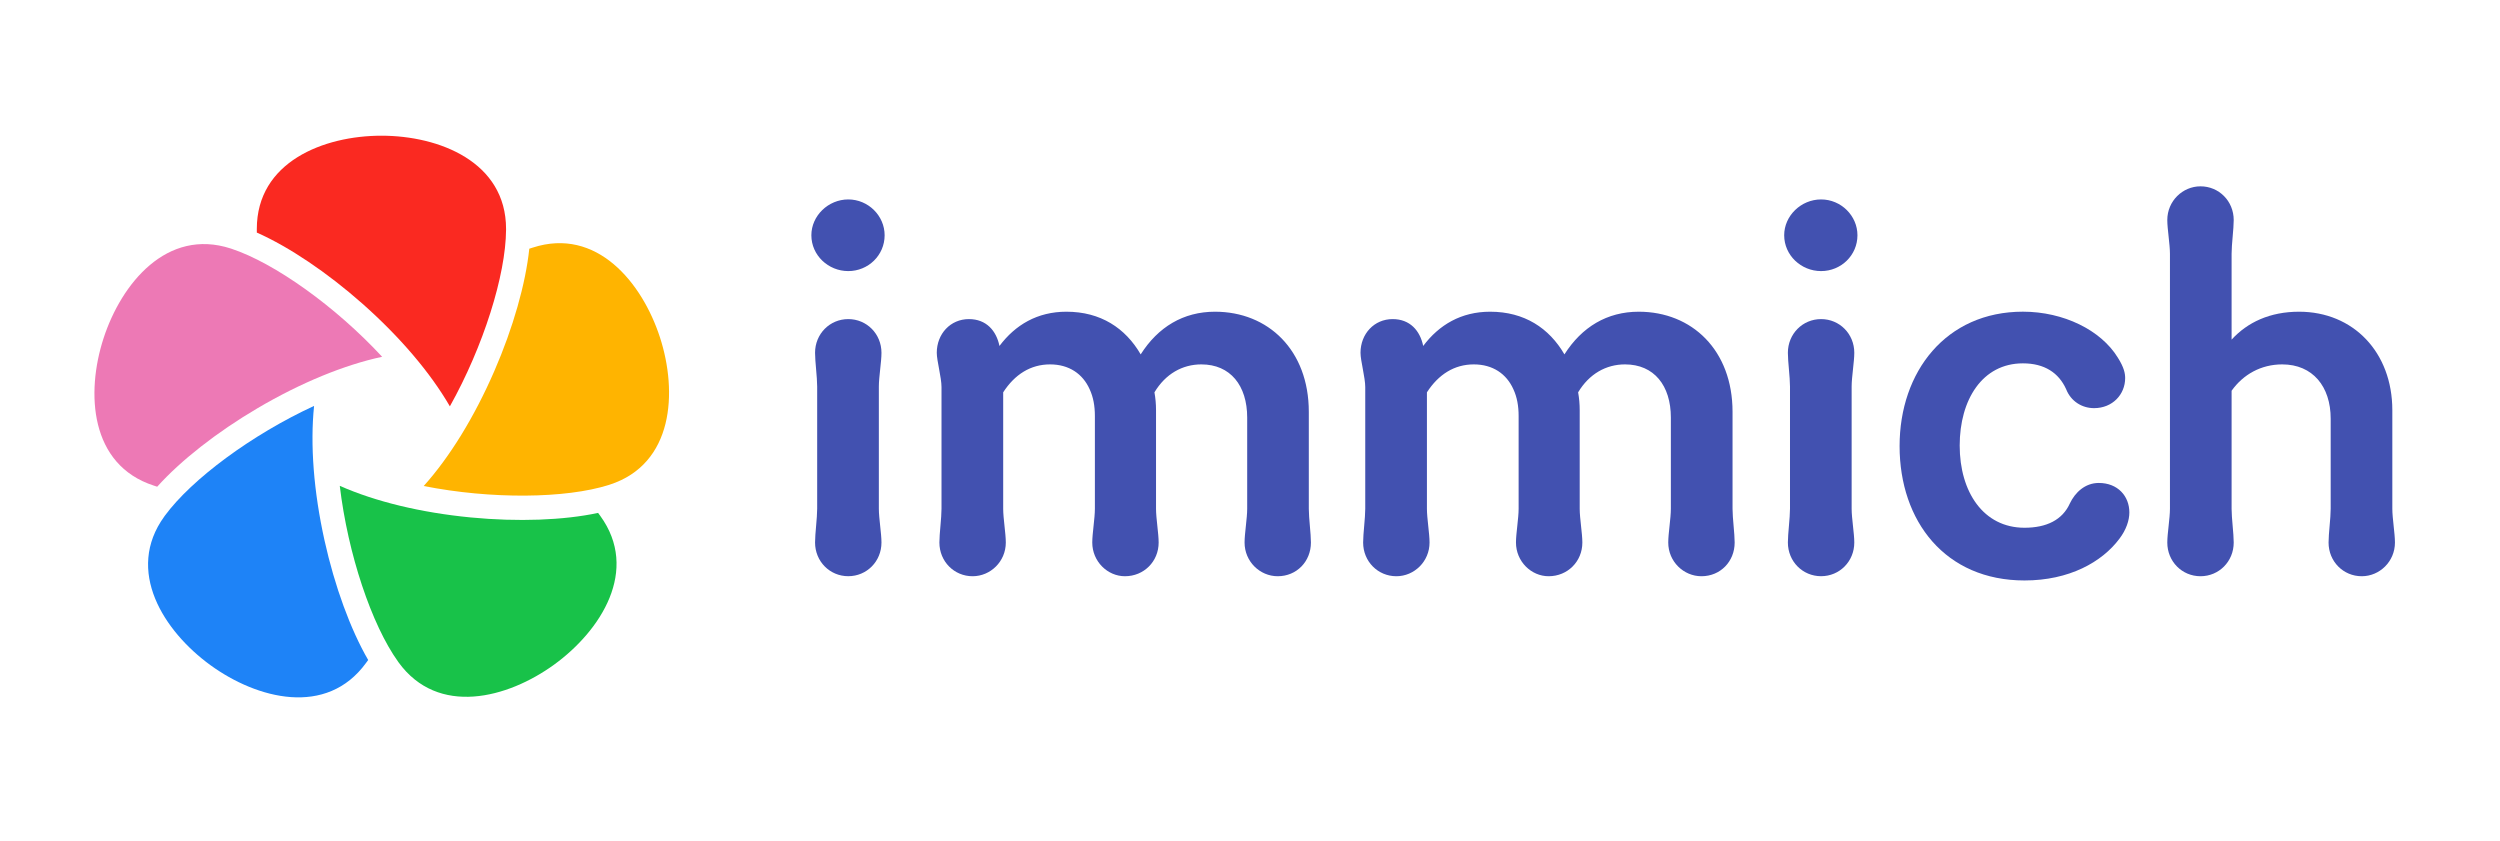
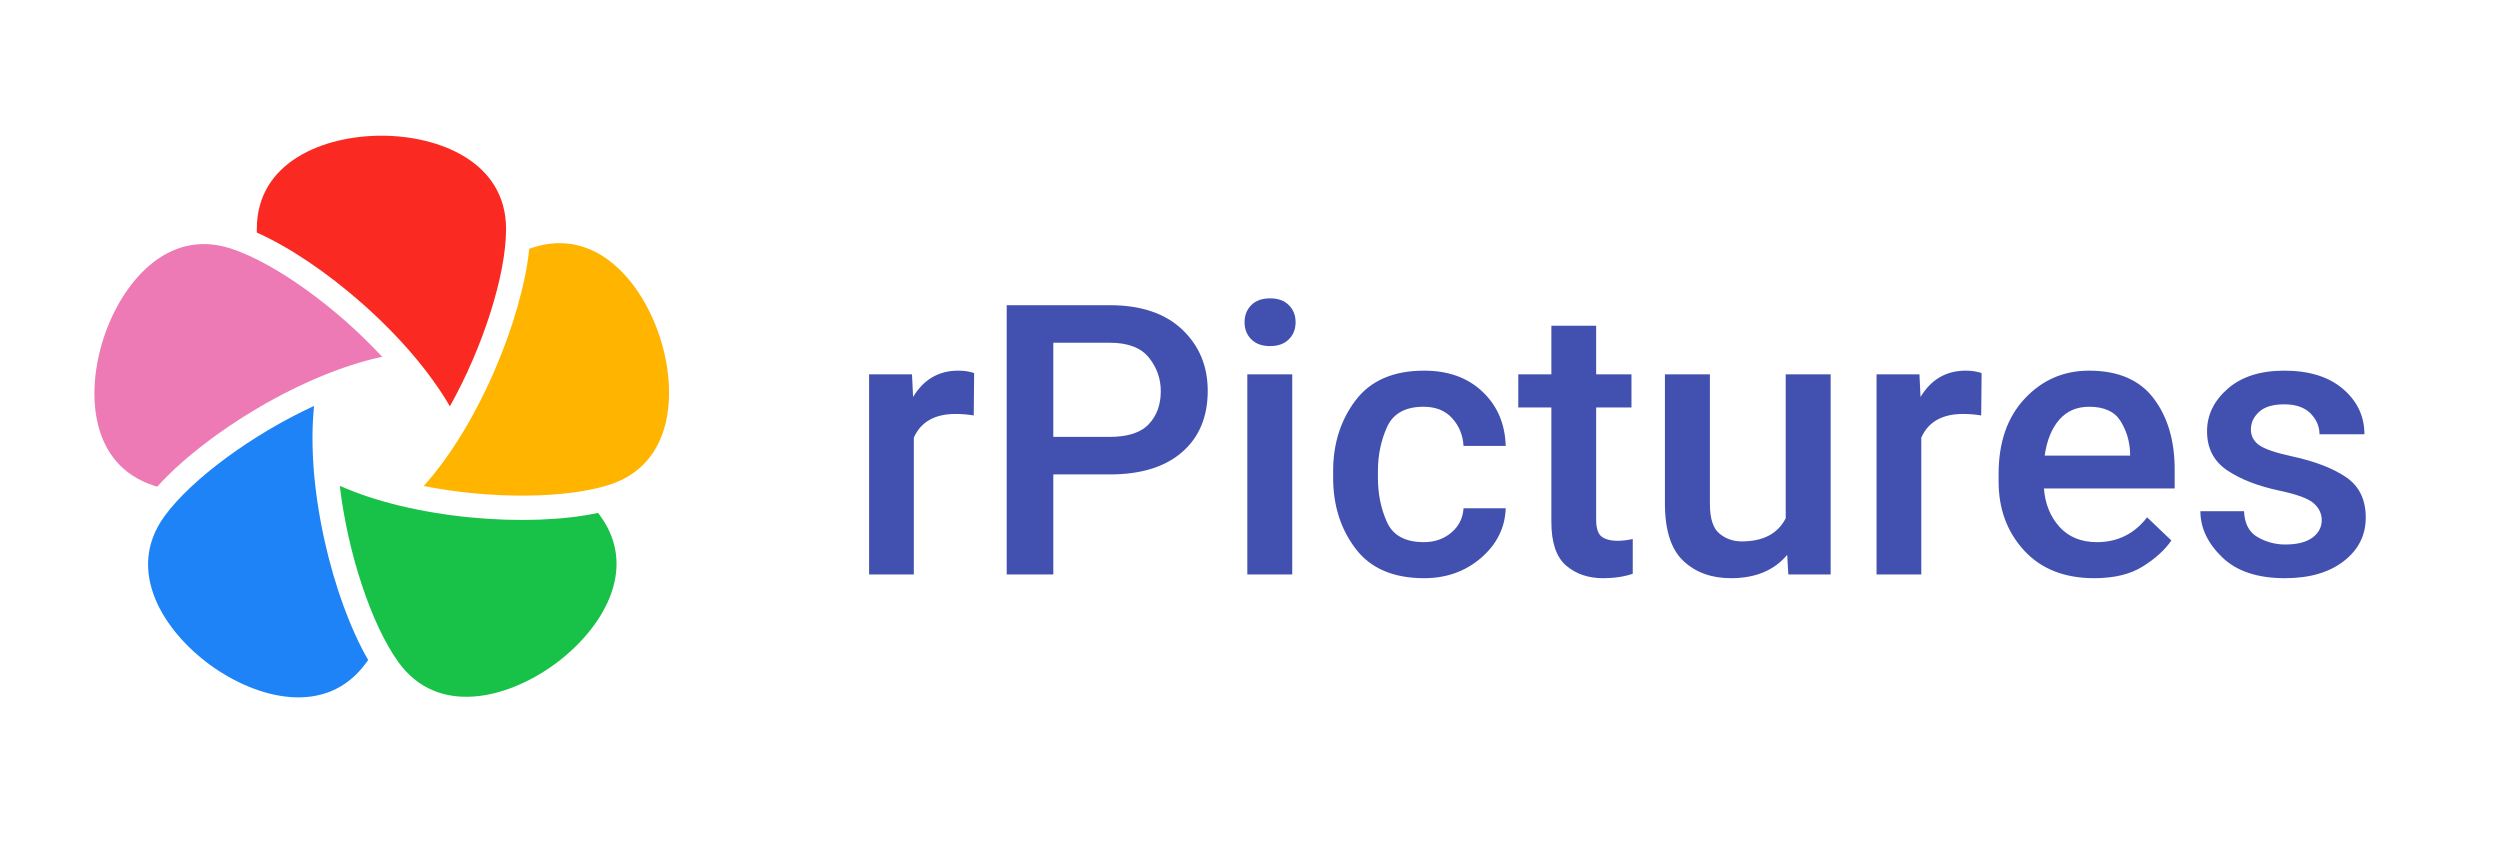
<svg xmlns="http://www.w3.org/2000/svg" version="1.1" id="Router_Medium_x5F_White" x="0px" y="0px" viewBox="0 0 792 266.25" style="enable-background:new 0 0 792 266.25;" xml:space="preserve">
  <g>
-     <path class="st0" style="fill:#4251B0;" d="M268.73,63.18c6.34,0,11.52,5.18,11.52,11.35c0,6.34-5.18,11.35-11.52,11.35s-11.69-5.01-11.69-11.35   C257.04,68.36,262.39,63.18,268.73,63.18z M258.88,122.45c0-3.01-0.67-7.85-0.67-10.68c0-6.01,4.67-10.68,10.52-10.68   c5.84,0,10.52,4.67,10.52,10.68c0,2.84-0.83,7.68-0.83,10.68v38.73c0,3.01,0.83,7.85,0.83,10.68c0,6.01-4.67,10.68-10.52,10.68   c-5.84,0-10.52-4.67-10.52-10.68c0-2.84,0.67-7.68,0.67-10.68V122.45z" />
-     <path class="st0" style="fill:#4251B0;" d="M394.28,171.87c0-2.84,0.83-7.68,0.83-10.68V132.3c0-10.18-5.34-16.86-14.52-16.86c-6.01,0-11.35,3-14.86,8.85   c0.33,1.84,0.5,3.67,0.5,5.68v31.22c0,3.01,0.83,7.85,0.83,10.68c0,6.01-4.67,10.68-10.68,10.68c-5.51,0-10.35-4.67-10.35-10.68   c0-2.84,0.83-7.68,0.83-10.68V131.8c0-3.17-0.5-6.01-1.67-8.51c-2.17-4.84-6.51-7.85-12.52-7.85c-6.18,0-11.19,3.17-14.86,8.85   v36.9c0,3.01,0.83,7.85,0.83,10.68c0,6.01-4.84,10.68-10.52,10.68c-5.84,0-10.52-4.67-10.52-10.68c0-2.84,0.67-7.68,0.67-10.68   v-38.57c0-3.01-1.5-8.35-1.5-10.85c0-6.01,4.34-10.68,10.18-10.68c5.51,0,8.68,3.67,9.68,8.51c5.01-6.68,12.02-10.85,21.2-10.85   c10.85,0,18.7,5.18,23.54,13.52c5.51-8.68,13.52-13.52,23.54-13.52c16.86,0,29.72,12.19,29.72,31.72v30.72   c0,3.01,0.67,7.85,0.67,10.68c0,6.01-4.51,10.68-10.52,10.68C399.12,182.55,394.28,177.88,394.28,171.87z" />
-     <path class="st0" style="fill:#4251B0;" d="M528.5,171.87c0-2.84,0.83-7.68,0.83-10.68V132.3c0-10.18-5.34-16.86-14.52-16.86c-6.01,0-11.35,3-14.86,8.85   c0.33,1.84,0.5,3.67,0.5,5.68v31.22c0,3.01,0.84,7.85,0.84,10.68c0,6.01-4.67,10.68-10.68,10.68c-5.51,0-10.35-4.67-10.35-10.68   c0-2.84,0.84-7.68,0.84-10.68V131.8c0-3.17-0.5-6.01-1.67-8.51c-2.17-4.84-6.51-7.85-12.52-7.85c-6.18,0-11.19,3.17-14.86,8.85   v36.9c0,3.01,0.83,7.85,0.83,10.68c0,6.01-4.84,10.68-10.52,10.68c-5.84,0-10.52-4.67-10.52-10.68c0-2.84,0.67-7.68,0.67-10.68   v-38.57c0-3.01-1.5-8.35-1.5-10.85c0-6.01,4.34-10.68,10.18-10.68c5.51,0,8.68,3.67,9.68,8.51c5.01-6.68,12.02-10.85,21.2-10.85   c10.85,0,18.7,5.18,23.54,13.52c5.51-8.68,13.52-13.52,23.54-13.52c16.86,0,29.72,12.19,29.72,31.72v30.72   c0,3.01,0.67,7.85,0.67,10.68c0,6.01-4.51,10.68-10.52,10.68C533.35,182.55,528.5,177.88,528.5,171.87z" />
-     <path class="st0" style="fill:#4251B0;" d="M576.92,63.18c6.34,0,11.52,5.18,11.52,11.35c0,6.34-5.18,11.35-11.52,11.35s-11.69-5.01-11.69-11.35   C565.23,68.36,570.57,63.18,576.92,63.18z M567.07,122.45c0-3.01-0.67-7.85-0.67-10.68c0-6.01,4.67-10.68,10.52-10.68   s10.52,4.67,10.52,10.68c0,2.84-0.84,7.68-0.84,10.68v38.73c0,3.01,0.84,7.85,0.84,10.68c0,6.01-4.67,10.68-10.52,10.68   s-10.52-4.67-10.52-10.68c0-2.84,0.67-7.68,0.67-10.68V122.45z" />
-     <path class="st0" style="fill:#4251B0;" d="M601.79,141.31c0-23.54,14.69-42.57,39.07-42.57c12.86,0,24.71,5.84,30.05,14.53c2,3.17,2.34,5.01,2.34,6.51   c0,5.18-4.01,9.52-9.85,9.52c-3.84,0-7.34-2.17-8.85-6.01c-2.34-5.18-6.85-8.18-13.69-8.18c-12.86,0-20.03,11.52-20.03,26.04   c0,14.69,7.51,26.04,20.53,26.04c7.01,0,12.02-2.5,14.36-7.68c1.67-3.51,4.84-6.51,9.18-6.51c6.01,0,9.68,4.17,9.68,9.35   c0,2.5-1,5.51-3.17,8.35c-5.51,7.35-15.86,13.19-30.05,13.19C616.32,183.89,601.79,165.19,601.79,141.31z" />
-     <path class="st0" style="fill:#4251B0;" d="M737.69,171.87c0-2.84,0.67-7.68,0.67-10.68v-28.55c0-10.18-5.68-17.2-15.36-17.2   c-6.68,0-12.35,3.17-16.03,8.35v37.4c0,3.01,0.67,7.85,0.67,10.68c0,6.01-4.67,10.68-10.52,10.68s-10.52-4.67-10.52-10.68   c0-2.84,0.84-7.68,0.84-10.68v-80.8c0-3.01-0.84-7.85-0.84-10.68c0-6.01,4.84-10.68,10.52-10.68c5.84,0,10.52,4.67,10.52,10.68   c0,2.84-0.67,7.68-0.67,10.68v27.21c5.01-5.51,12.19-8.85,21.37-8.85c17.2,0,29.55,12.86,29.55,31.22v31.22   c0,3.01,0.83,7.85,0.83,10.68c0,6.01-4.84,10.68-10.52,10.68C742.36,182.55,737.69,177.88,737.69,171.87z" />
+     <text x="268" y="182" font-family="Roboto, sans-serif" font-size="120" font-weight="500" fill="#4251B0">rPictures</text>
  </g>
  <g>
    <path class="st1" style="fill:#FA2921;" d="M114.82,96.21c11.92,10.55,21.52,21.86,27.7,32.52c10.62-18.99,17.71-41.55,17.8-55.92c0-0.1,0-0.19,0-0.28   c0-21.26-21.21-29.54-39.48-29.54s-39.48,8.28-39.48,29.54c0,0.29,0,0.68,0,1.15C91.54,78.2,103.61,86.29,114.82,96.21z" />
    <path class="st2" style="fill:#ED79B5;" d="M49.8,154.19c7.45-8.29,18.88-17.27,31.77-24.86c13.72-8.07,27.44-13.71,39.49-16.3   c-14.78-15.96-34.04-29.68-47.68-34.21c-0.1-0.03-0.18-0.06-0.27-0.09c-20.22-6.57-34.65,11.05-40.3,28.42s-4.33,40.11,15.89,46.68   C48.99,153.93,49.35,154.05,49.8,154.19z" />
    <path class="st3" style="fill:#FFB400;" d="M209.07,106.86c-5.65-17.38-20.07-34.99-40.3-28.42c-0.28,0.09-0.65,0.21-1.09,0.35   c-1.16,11.08-5.12,25.07-11.09,38.79c-6.35,14.6-14.14,27.23-22.36,36.39c21.34,4.23,44.99,4,58.68-0.35   c0.1-0.03,0.19-0.06,0.27-0.09C213.4,146.97,214.71,124.24,209.07,106.86z" />
    <path class="st4" style="fill:#1E83F7;" d="M102.8,171.18c-3.44-15.54-4.56-30.34-3.3-42.59c-19.75,9.12-38.75,23.2-47.27,34.78   c-0.06,0.08-0.11,0.16-0.16,0.23c-12.5,17.2-0.2,36.37,14.58,47.11s36.81,16.51,49.31-0.69c0.17-0.24,0.4-0.55,0.68-0.93   C111.05,199.44,106.04,185.79,102.8,171.18z" />
    <path class="st5" style="fill:#18C249;" d="M189.48,162.49c-10.9,2.33-25.42,2.88-40.32,1.44c-15.84-1.53-30.26-5.03-41.52-10.02   c2.57,21.6,10.09,44.02,18.47,55.7c0.06,0.08,0.11,0.16,0.16,0.23c12.5,17.2,34.52,11.43,49.31,0.69   c14.78-10.74,27.08-29.9,14.58-47.11C189.99,163.18,189.76,162.86,189.48,162.49z" />
  </g>
</svg>
